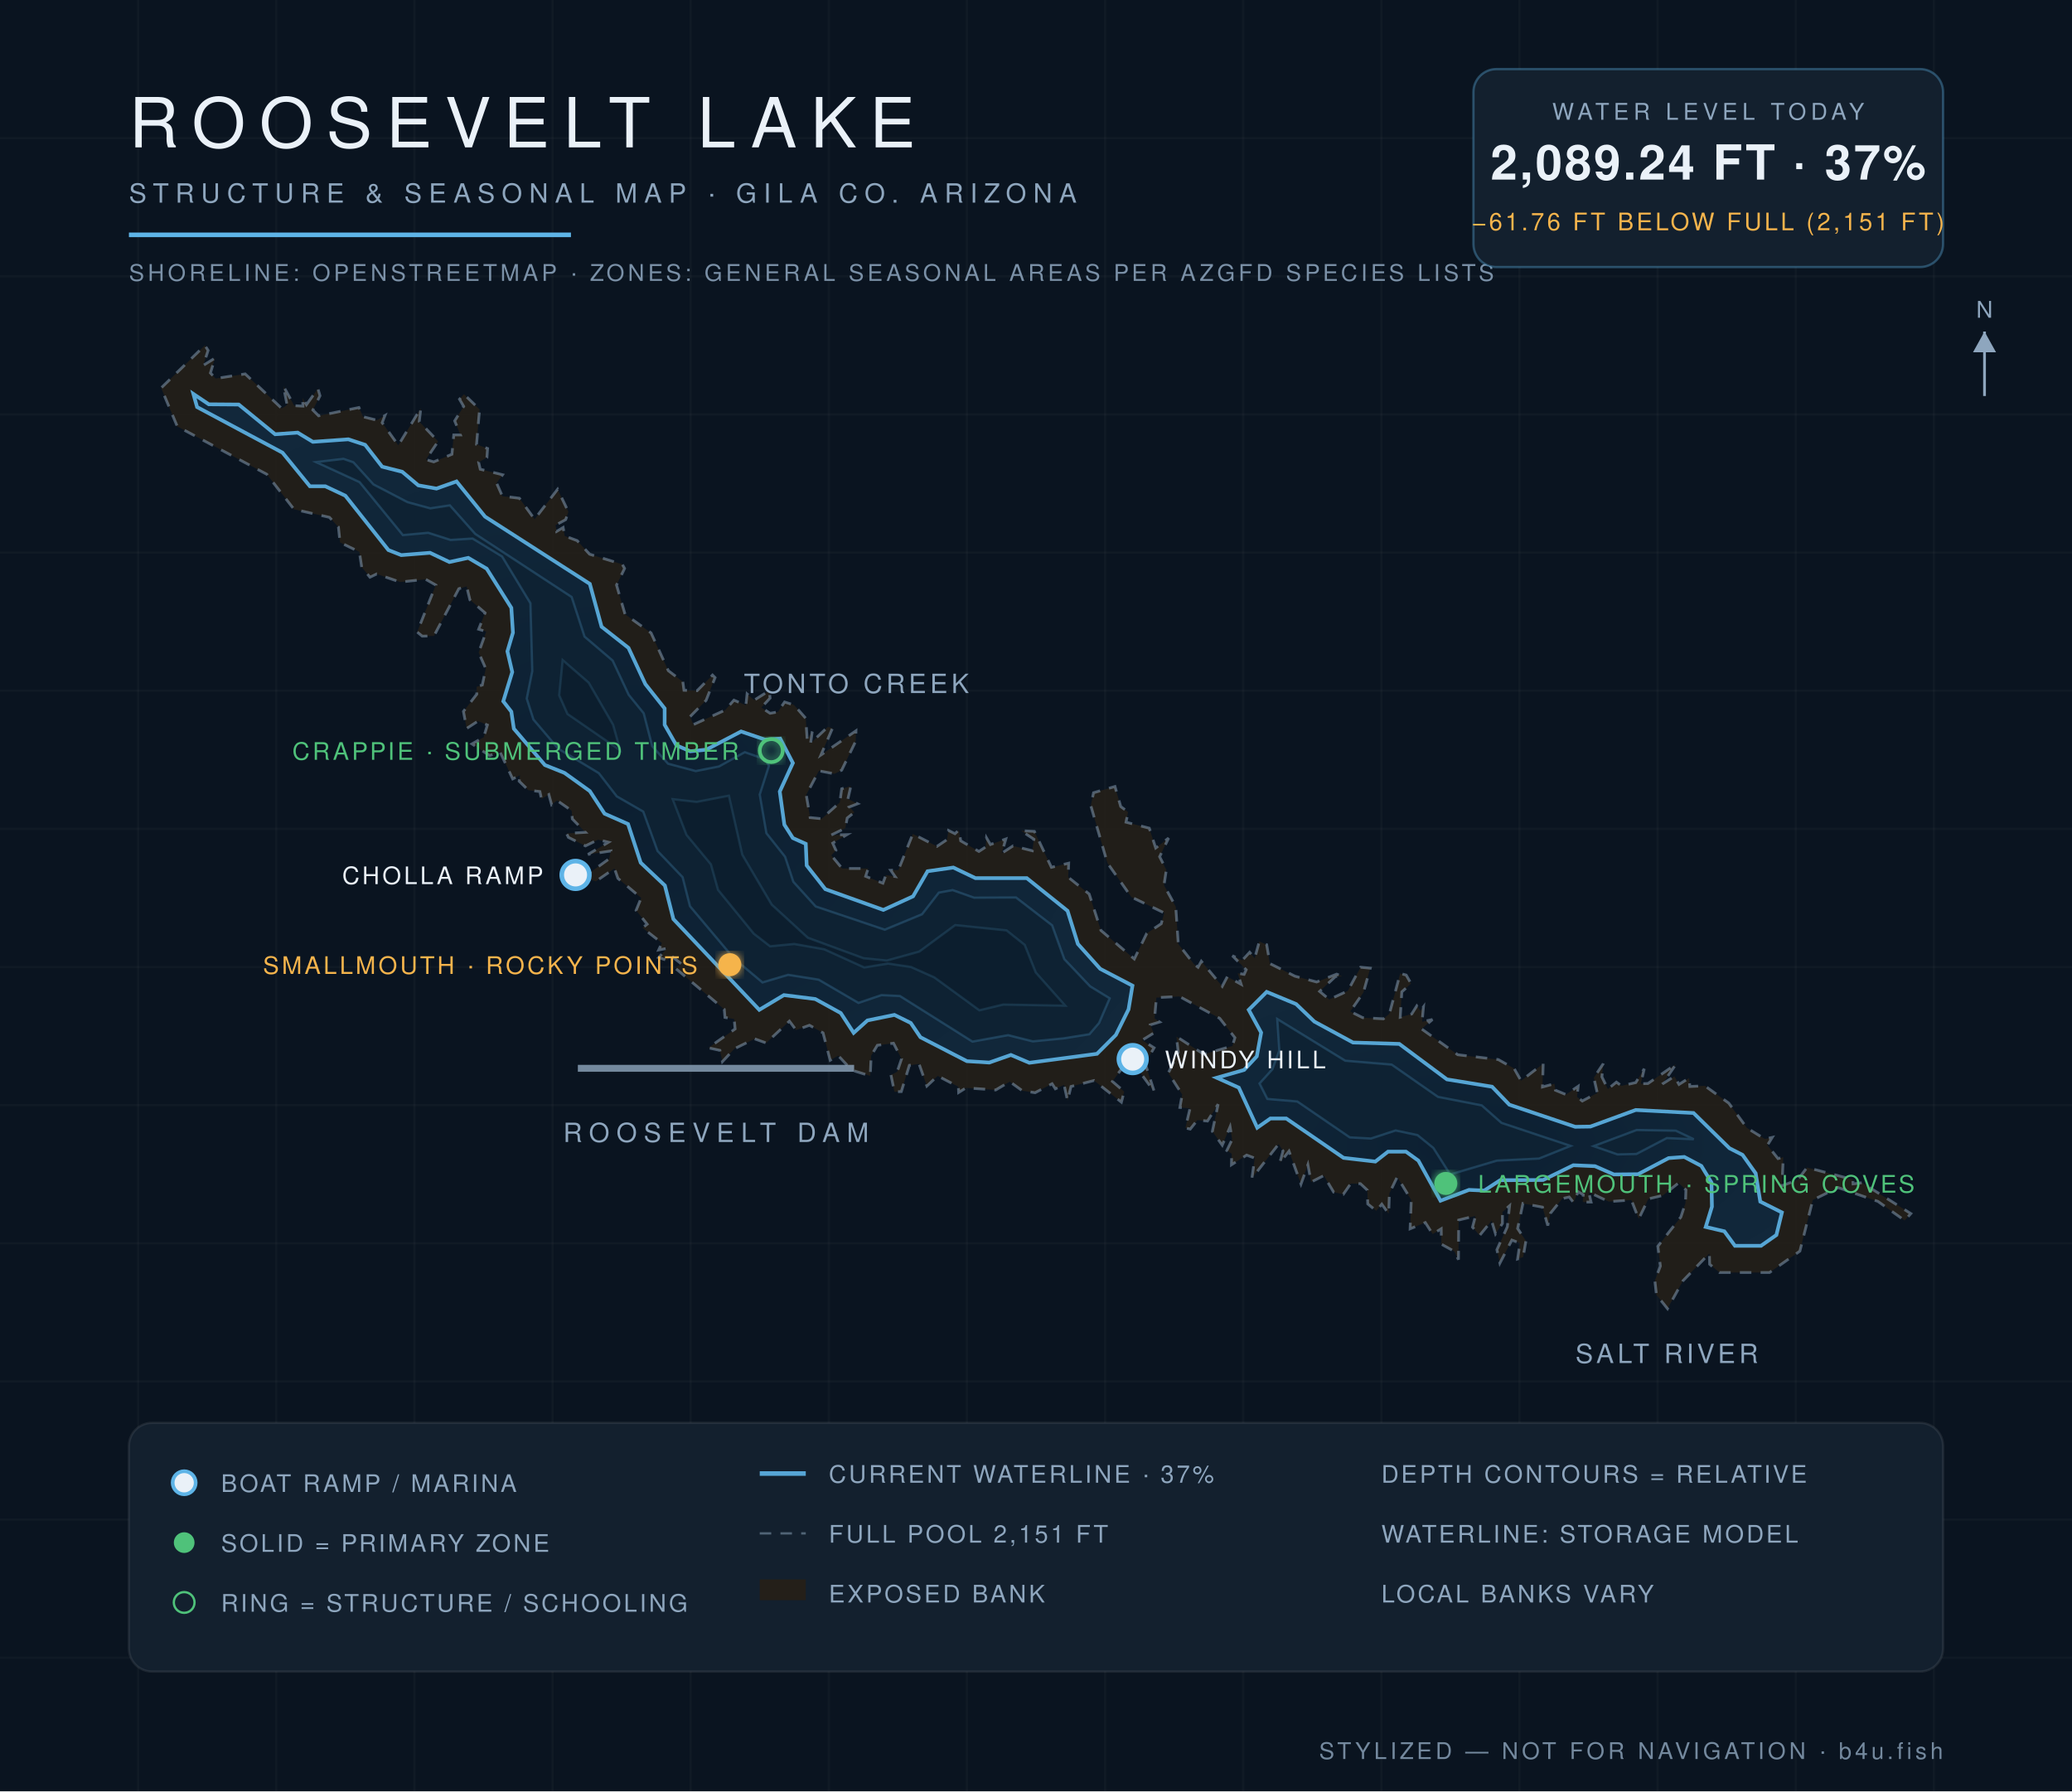
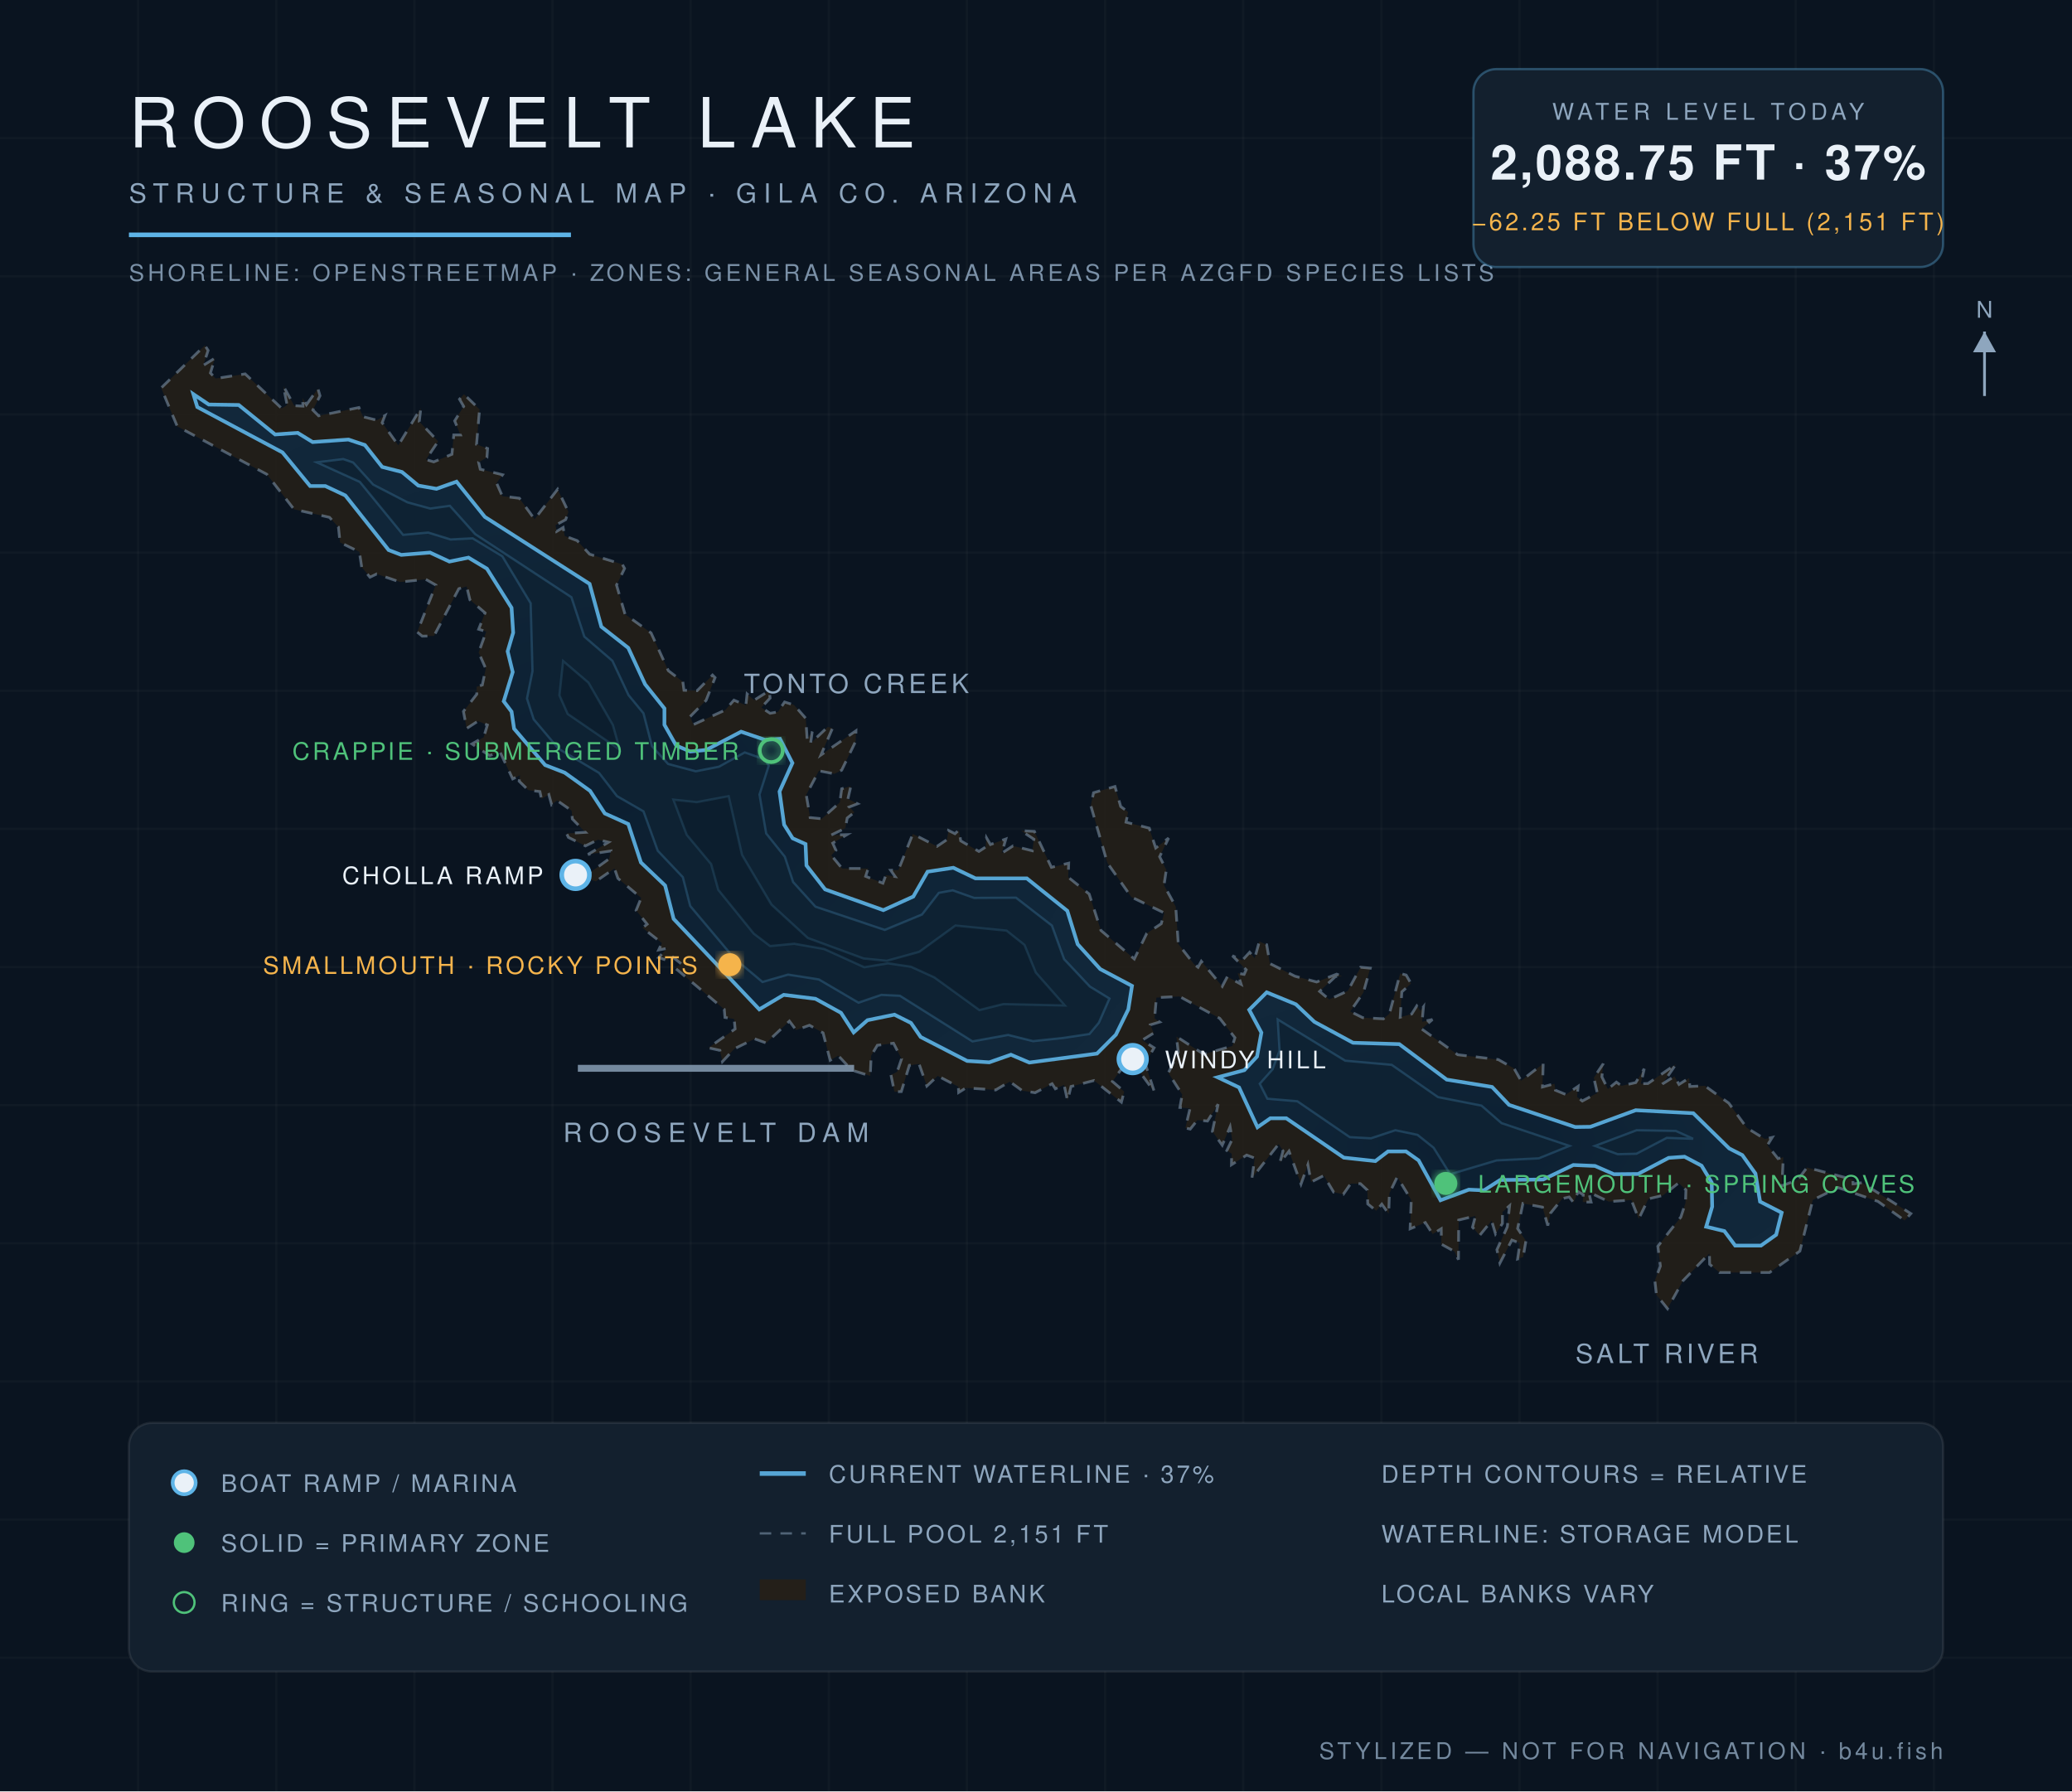
<svg xmlns="http://www.w3.org/2000/svg" viewBox="0 0 900 778" font-family="Helvetica,Arial,sans-serif">
  <defs>
    <radialGradient id="wg" cx="45%" cy="60%" r="80%">
      <stop offset="0%" stop-color="#0c1f31" />
      <stop offset="55%" stop-color="#102639" />
      <stop offset="100%" stop-color="#13293c" />
    </radialGradient>
    <filter id="glow">
      <feGaussianBlur stdDeviation="2.2" result="b" />
      <feMerge>
        <feMergeNode in="b" />
        <feMergeNode in="SourceGraphic" />
      </feMerge>
    </filter>
  </defs>
  <rect width="900" height="778" fill="#0a1420" />
  <g stroke="#ffffff" stroke-opacity="0.025">
    <line x1="60" y1="0" x2="60" y2="778" />
    <line x1="120" y1="0" x2="120" y2="778" />
    <line x1="180" y1="0" x2="180" y2="778" />
    <line x1="240" y1="0" x2="240" y2="778" />
    <line x1="300" y1="0" x2="300" y2="778" />
    <line x1="360" y1="0" x2="360" y2="778" />
    <line x1="420" y1="0" x2="420" y2="778" />
    <line x1="480" y1="0" x2="480" y2="778" />
    <line x1="540" y1="0" x2="540" y2="778" />
    <line x1="600" y1="0" x2="600" y2="778" />
    <line x1="660" y1="0" x2="660" y2="778" />
    <line x1="720" y1="0" x2="720" y2="778" />
    <line x1="780" y1="0" x2="780" y2="778" />
    <line x1="840" y1="0" x2="840" y2="778" />
    <line x1="0" y1="60" x2="900" y2="60" />
    <line x1="0" y1="120" x2="900" y2="120" />
    <line x1="0" y1="180" x2="900" y2="180" />
    <line x1="0" y1="240" x2="900" y2="240" />
    <line x1="0" y1="300" x2="900" y2="300" />
    <line x1="0" y1="360" x2="900" y2="360" />
    <line x1="0" y1="420" x2="900" y2="420" />
    <line x1="0" y1="480" x2="900" y2="480" />
    <line x1="0" y1="540" x2="900" y2="540" />
    <line x1="0" y1="600" x2="900" y2="600" />
    <line x1="0" y1="660" x2="900" y2="660" />
    <line x1="0" y1="720" x2="900" y2="720" />
  </g>
  <path d="M 133.1,175.8 L 138.1,168.8 L 139.0,171.9 L 135.9,178.1 L 138.4,180.6 L 155.9,177.0 L 157.7,181.0 L 163.7,182.5 L 167.2,180.5 L 166.0,183.6 L 173.0,193.4 L 182.8,177.3 L 182.1,183.1 L 190.3,191.7 L 185.0,199.6 L 188.4,200.6 L 196.3,197.3 L 197.1,188.9 L 200.0,188.9 L 197.5,182.8 L 201.4,176.5 L 199.6,173.4 L 201.5,171.2 L 208.3,177.8 L 207.0,193.0 L 211.8,194.8 L 211.5,198.7 L 207.9,200.8 L 208.6,203.8 L 218.3,206.2 L 215.7,209.8 L 218.2,215.5 L 225.6,216.4 L 232.2,225.5 L 242.2,212.5 L 246.9,222.3 L 245.7,225.7 L 241.3,228.1 L 241.8,230.8 L 244.6,229.1 L 245.3,232.8 L 250.7,234.8 L 256.1,240.7 L 270.3,245.1 L 271.3,246.9 L 267.8,254.1 L 271.5,266.8 L 282.8,274.9 L 290.3,291.3 L 296.6,296.1 L 297.1,299.8 L 302.8,300.0 L 309.5,293.2 L 310.6,294.3 L 306.7,304.2 L 299.7,311.3 L 301.2,314.7 L 315.0,308.4 L 318.8,304.1 L 324.0,306.3 L 324.5,301.4 L 327.6,304.1 L 334.1,300.0 L 334.5,303.2 L 330.7,307.3 L 334.5,309.8 L 337.9,309.2 L 340.8,304.9 L 344.9,306.2 L 350.0,312.0 L 350.6,321.1 L 352.8,317.8 L 352.1,322.8 L 359.6,315.7 L 361.6,316.3 L 356.6,327.9 L 371.8,317.4 L 371.7,321.9 L 365.6,334.5 L 362.5,336.1 L 355.7,334.8 L 350.2,345.2 L 351.9,355.1 L 356.9,355.6 L 364.8,348.5 L 365.6,342.6 L 369.6,341.4 L 368.3,347.0 L 372.5,349.1 L 368.9,350.5 L 371.1,352.8 L 368.0,355.3 L 367.2,359.7 L 361.0,362.7 L 367.9,362.5 L 361.7,366.2 L 363.1,369.3 L 361.1,371.5 L 365.8,377.2 L 377.1,377.2 L 376.0,380.6 L 383.5,383.6 L 384.8,380.1 L 388.8,380.7 L 386.9,378.0 L 390.2,377.9 L 396.5,362.2 L 407.0,367.6 L 411.3,364.7 L 412.0,360.7 L 414.8,362.1 L 416.5,360.5 L 417.3,365.2 L 425.2,369.8 L 428.1,367.9 L 428.5,363.9 L 430.2,366.8 L 436.9,364.4 L 435.1,370.6 L 440.0,367.4 L 448.4,369.5 L 449.1,364.5 L 443.5,360.8 L 449.3,361.1 L 456.7,376.7 L 464.2,374.9 L 464.0,381.0 L 473.1,388.3 L 478.2,404.1 L 492.7,416.5 L 498.1,405.4 L 504.4,401.2 L 505.7,396.5 L 491.4,389.6 L 481.0,374.8 L 473.8,349.9 L 475.0,344.3 L 484.3,341.6 L 486.8,350.3 L 490.0,352.7 L 489.1,357.1 L 499.2,359.7 L 502.0,368.3 L 507.6,364.0 L 503.7,372.1 L 506.6,377.8 L 505.6,384.5 L 510.7,393.8 L 511.8,410.0 L 518.6,418.7 L 520.4,420.1 L 521.8,417.5 L 530.9,428.4 L 533.1,424.2 L 539.1,427.5 L 537.6,422.7 L 540.4,423.2 L 541.3,421.2 L 535.3,415.1 L 539.6,417.1 L 542.8,413.6 L 545.0,416.2 L 547.0,408.9 L 550.2,410.3 L 551.6,418.5 L 562.5,424.0 L 571.9,426.5 L 580.6,423.1 L 583.1,424.1 L 580.1,424.1 L 573.2,430.6 L 577.4,434.1 L 585.4,430.4 L 591.0,420.1 L 595.2,420.5 L 592.2,431.1 L 586.5,439.3 L 591.9,442.0 L 600.9,442.5 L 603.5,440.3 L 608.2,422.8 L 610.8,423.5 L 612.9,427.2 L 608.9,430.8 L 608.2,441.8 L 613.2,440.4 L 615.4,436.9 L 617.0,439.0 L 618.3,437.3 L 617.7,443.8 L 622.2,442.8 L 617.5,446.9 L 633.2,458.1 L 650.8,460.2 L 657.7,464.1 L 660.7,469.4 L 670.3,462.0 L 670.0,472.1 L 675.2,470.7 L 675.6,473.5 L 680.2,475.4 L 685.5,471.8 L 685.0,476.4 L 687.3,478.2 L 693.8,474.7 L 692.3,468.1 L 696.4,462.0 L 695.8,467.7 L 698.4,473.0 L 702.1,470.0 L 704.3,471.6 L 710.5,470.2 L 714.2,464.2 L 712.7,470.7 L 715.8,470.6 L 728.0,462.2 L 722.1,470.8 L 727.3,467.5 L 729.3,471.0 L 733.7,468.2 L 734.0,471.9 L 740.5,471.6 L 750.9,479.1 L 758.8,489.9 L 766.6,494.7 L 769.8,494.0 L 767.7,497.4 L 772.3,503.2 L 774.6,502.6 L 774.0,515.0 L 780.8,512.5 L 784.9,507.1 L 804.8,512.3 L 804.9,514.2 L 808.8,513.7 L 830.0,527.1 L 827.3,530.1 L 815.7,521.8 L 798.4,515.8 L 787.4,521.2 L 781.8,543.4 L 768.6,552.7 L 746.9,552.7 L 742.6,549.1 L 742.5,544.4 L 731.0,556.3 L 724.3,568.4 L 719.5,562.4 L 718.8,556.2 L 721.2,549.9 L 720.1,541.3 L 730.1,528.6 L 732.1,522.5 L 732.3,516.8 L 729.1,513.8 L 722.3,519.2 L 716.0,520.7 L 711.8,529.4 L 708.6,521.2 L 698.8,521.9 L 690.1,517.8 L 691.1,522.1 L 687.5,522.1 L 687.7,518.9 L 685.5,517.6 L 683.5,522.3 L 681.6,519.9 L 678.6,520.6 L 673.5,526.9 L 672.3,532.3 L 670.0,524.3 L 661.5,522.7 L 659.2,533.6 L 662.8,538.9 L 661.6,546.0 L 659.2,546.8 L 660.2,539.9 L 656.7,538.6 L 651.5,548.6 L 650.2,542.8 L 654.7,532.9 L 655.7,523.7 L 652.6,526.4 L 652.6,531.4 L 649.6,535.9 L 647.9,530.2 L 642.7,536.6 L 639.6,533.0 L 640.9,528.1 L 633.6,529.9 L 633.5,547.1 L 631.7,543.5 L 626.1,540.4 L 626.0,533.7 L 622.3,536.0 L 619.1,531.0 L 612.5,533.7 L 613.0,521.2 L 606.9,511.2 L 603.5,518.3 L 603.2,527.2 L 600.2,523.0 L 597.8,525.9 L 594.1,522.9 L 593.9,516.9 L 590.9,514.1 L 586.7,514.1 L 583.5,518.7 L 579.3,517.8 L 575.0,510.6 L 569.5,513.4 L 568.1,505.9 L 565.1,514.3 L 559.9,500.0 L 555.9,505.1 L 557.3,499.9 L 555.4,496.9 L 543.8,511.7 L 545.0,503.0 L 541.5,501.7 L 534.9,505.9 L 535.0,501.1 L 532.9,499.7 L 535.2,494.9 L 534.3,489.4 L 530.9,497.4 L 526.6,491.4 L 529.1,479.6 L 524.5,486.9 L 520.1,486.5 L 517.0,490.4 L 514.9,489.9 L 516.9,481.4 L 512.5,481.0 L 513.5,475.4 L 507.5,466.0 L 511.8,457.1 L 511.0,450.2 L 522.9,457.9 L 535.3,454.3 L 536.4,450.7 L 529.8,442.3 L 512.3,432.8 L 502.3,433.3 L 501.5,442.3 L 503.7,443.9 L 499.7,445.1 L 501.1,448.7 L 496.1,451.8 L 501.3,455.1 L 497.4,461.8 L 501.4,474.2 L 490.6,459.5 L 483.2,469.7 L 488.3,474.1 L 487.1,478.7 L 475.2,469.3 L 465.2,471.9 L 463.7,478.1 L 462.2,471.2 L 458.4,472.9 L 457.0,470.7 L 449.6,474.6 L 444.0,473.7 L 438.6,469.8 L 432.5,473.4 L 419.6,472.5 L 416.4,474.5 L 416.3,472.0 L 407.3,467.3 L 402.6,471.7 L 399.2,462.1 L 395.0,462.7 L 391.5,474.1 L 388.5,474.2 L 387.0,466.9 L 389.7,465.5 L 391.6,459.9 L 388.1,453.1 L 381.1,454.0 L 378.4,458.5 L 378.0,467.3 L 370.0,464.8 L 364.1,458.5 L 360.6,460.5 L 357.5,448.6 L 351.6,445.3 L 345.8,447.4 L 342.9,443.5 L 332.8,453.0 L 327.8,451.2 L 319.0,455.5 L 313.8,461.1 L 312.7,456.2 L 307.7,455.1 L 319.3,446.9 L 318.9,442.6 L 314.9,441.9 L 314.6,438.4 L 293.2,420.4 L 295.9,418.6 L 291.5,415.1 L 289.7,417.1 L 286.1,415.9 L 289.7,411.9 L 286.1,412.6 L 287.5,409.6 L 279.1,403.0 L 281.1,401.4 L 276.3,395.4 L 278.5,390.0 L 268.4,381.5 L 266.9,377.2 L 258.8,382.8 L 250.1,380.0 L 255.0,379.9 L 264.6,373.0 L 265.3,369.6 L 255.4,371.1 L 264.3,365.8 L 259.8,364.7 L 254.3,367.4 L 246.9,363.7 L 246.1,362.0 L 254.3,361.5 L 248.6,355.7 L 248.3,352.1 L 242.0,347.7 L 239.6,349.5 L 238.4,345.1 L 235.2,347.0 L 234.5,343.8 L 229.5,343.2 L 225.5,339.3 L 225.9,336.7 L 222.7,338.3 L 217.1,326.4 L 212.7,328.2 L 205.0,323.1 L 210.1,320.2 L 211.7,314.9 L 207.6,313.2 L 202.7,316.4 L 201.3,309.0 L 207.1,301.5 L 207.0,298.3 L 209.5,297.5 L 211.0,290.4 L 207.9,283.4 L 211.2,274.3 L 207.9,273.3 L 210.7,266.2 L 204.1,260.5 L 202.7,254.7 L 199.3,255.7 L 188.5,276.2 L 183.4,276.3 L 181.2,274.5 L 189.3,254.1 L 184.9,251.6 L 173.8,252.8 L 163.6,249.3 L 160.7,250.7 L 157.1,246.3 L 156.1,239.7 L 147.7,235.6 L 147.0,228.9 L 143.1,224.7 L 127.7,221.2 L 115.9,206.0 L 77.0,185.2 L 70.0,168.5 L 89.0,150.0 L 90.4,152.2 L 88.3,158.7 L 93.4,155.5 L 91.4,162.0 L 93.7,164.4 L 106.5,162.4 L 122.4,177.4 L 124.7,175.9 L 123.1,167.7 L 127.8,176.2 L 131.6,176.4 L 131.4,172.8 L 133.1,175.8 Z" fill="#241f19" fill-opacity="0.9" stroke="#8ea6be" stroke-opacity="0.5" stroke-width="1.2" stroke-dasharray="5 4" />
-   <path d="M 84.0,171.1 L 90.7,175.6 L 103.7,175.7 L 119.5,188.6 L 129.3,187.9 L 135.9,191.9 L 151.3,190.8 L 158.6,193.2 L 166.0,202.7 L 174.7,204.9 L 181.7,210.8 L 189.6,212.2 L 198.3,209.1 L 210.7,224.4 L 256.2,253.6 L 261.3,272.2 L 273.0,281.4 L 280.3,297.1 L 288.7,307.7 L 288.7,314.8 L 293.8,323.7 L 299.8,326.3 L 306.8,325.6 L 321.9,317.7 L 332.2,321.2 L 338.9,320.8 L 344.4,331.4 L 338.7,343.8 L 340.7,358.2 L 344.4,364.0 L 350.0,366.5 L 350.4,375.9 L 358.5,386.2 L 383.7,395.2 L 396.6,389.3 L 402.9,378.4 L 414.1,376.8 L 423.7,381.4 L 446.0,381.4 L 463.7,395.6 L 468.2,410.0 L 477.9,420.8 L 491.9,428.1 L 490.2,438.4 L 484.7,449.5 L 476.5,457.7 L 447.1,461.6 L 439.1,458.2 L 429.7,461.5 L 420.0,460.9 L 399.8,450.5 L 395.6,444.3 L 388.5,440.8 L 376.8,443.2 L 370.8,448.6 L 365.2,440.0 L 354.1,433.9 L 340.5,432.2 L 329.8,438.6 L 292.5,399.2 L 288.8,384.6 L 278.3,374.7 L 272.8,357.9 L 262.6,353.4 L 256.2,343.6 L 245.2,335.7 L 236.7,332.3 L 223.2,316.5 L 222.1,309.1 L 218.6,304.6 L 222.5,291.9 L 220.4,282.9 L 222.8,274.8 L 222.1,264.0 L 211.4,247.0 L 203.4,242.3 L 195.2,244.1 L 186.8,240.1 L 174.3,241.1 L 168.7,238.9 L 150.0,215.3 L 141.3,211.2 L 134.6,211.2 L 122.7,196.6 L 85.6,176.8 L 84.0,171.1 Z" fill="url(#wg)" stroke="#5eb4e7" stroke-opacity="0.9" stroke-width="1.6" />
-   <path d="M 542.4,438.6 L 550.2,430.8 L 563.0,436.1 L 570.9,443.7 L 587.7,452.8 L 607.8,453.4 L 628.5,468.8 L 648.1,472.0 L 655.6,479.8 L 684.2,489.4 L 690.8,489.3 L 710.5,482.1 L 735.6,483.4 L 751.2,498.7 L 756.9,501.6 L 762.6,509.6 L 764.6,521.9 L 774.0,526.6 L 771.6,536.4 L 764.9,541.1 L 753.6,541.1 L 749.0,534.8 L 740.9,532.9 L 743.6,524.1 L 743.4,513.6 L 739.0,506.4 L 731.6,502.5 L 724.8,503.0 L 711.5,510.0 L 701.0,510.1 L 692.8,506.5 L 683.4,506.1 L 670.3,512.5 L 651.6,512.6 L 644.7,517.1 L 638.1,516.8 L 625.7,521.5 L 616.1,504.1 L 610.7,500.2 L 602.9,500.2 L 597.4,504.5 L 583.6,502.9 L 558.7,485.8 L 551.8,485.8 L 546.1,489.8 L 538.1,472.4 L 528.5,468.1 L 540.4,464.7 L 545.9,458.8 L 547.8,448.5 L 542.4,438.6 Z" fill="url(#wg)" stroke="#5eb4e7" stroke-opacity="0.9" stroke-width="1.6" />
-   <path d="M 547.1,470.6 L 552.7,464.4 L 555.7,456.3 L 554.8,442.6 L 584.3,460.7 L 604.5,462.4 L 624.6,476.4 L 643.6,480.1 L 652.2,487.7 L 682.2,497.7 L 668.5,503.2 L 650.2,504.1 L 629.9,510.1 L 622.6,498.6 L 615.7,493.0 L 606.2,491.0 L 595.5,494.5 L 586.3,494.0 L 563.5,478.4 L 550.5,477.3 L 547.1,470.6 Z" fill="#0e2233" stroke="#5eb4e7" stroke-opacity="0.22" stroke-width="1" />
-   <path d="M 692.2,497.8 L 710.9,490.8 L 727.9,491.1 L 735.7,494.8 L 724.0,494.3 L 710.8,501.2 L 702.6,501.4 L 692.2,497.8 Z" fill="#0e2233" stroke="#5eb4e7" stroke-opacity="0.22" stroke-width="1" />
-   <path d="M 137.3,200.7 L 149.2,199.3 L 153.5,200.8 L 162.2,210.4 L 177.0,218.1 L 186.9,220.8 L 195.4,219.5 L 206.4,231.9 L 248.3,259.3 L 253.9,276.5 L 266.1,286.9 L 273.1,301.8 L 279.6,309.8 L 283.3,324.1 L 290.2,331.7 L 302.2,334.9 L 312.3,332.9 L 323.5,326.7 L 332.4,329.8 L 334.0,332.6 L 330.0,345.1 L 332.9,361.9 L 341.0,372.1 L 344.6,383.0 L 354.3,393.7 L 384.3,403.8 L 400.5,397.1 L 407.8,387.7 L 413.8,386.6 L 423.1,389.9 L 441.3,389.8 L 457.0,401.9 L 462.3,416.6 L 473.5,428.4 L 482.0,433.6 L 477.4,444.3 L 473.2,449.2 L 461.9,451.0 L 448.6,452.3 L 437.9,449.6 L 422.4,452.4 L 390.9,432.6 L 382.9,432.2 L 372.9,435.6 L 355.6,425.5 L 342.3,423.4 L 331.2,426.7 L 318.8,416.3 L 299.7,393.6 L 296.5,381.0 L 285.6,369.6 L 279.4,352.5 L 267.9,345.9 L 260.1,335.8 L 242.5,325.2 L 231.7,312.5 L 228.8,303.4 L 231.2,291.5 L 230.4,262.0 L 218.1,241.7 L 205.3,233.9 L 195.7,234.5 L 186.0,231.4 L 175.0,232.4 L 156.2,209.4 L 137.3,200.7 Z" fill="#0e2233" stroke="#5eb4e7" stroke-opacity="0.22" stroke-width="1" />
-   <path d="M 244.4,286.7 L 255.7,296.5 L 266.3,314.8 L 269.4,325.9 L 246.5,310.1 L 242.9,302.0 L 244.4,286.7 Z" fill="#0c1e2e" stroke="#5eb4e7" stroke-opacity="0.15" stroke-width="1" />
-   <path d="M 292.2,347.1 L 302.6,348.3 L 316.6,345.6 L 322.4,371.2 L 335.2,392.9 L 350.9,407.3 L 375.1,416.2 L 385.2,417.2 L 399.3,413.3 L 414.9,401.8 L 437.2,404.1 L 445.1,410.4 L 449.9,422.4 L 462.7,436.8 L 435.8,436.3 L 425.4,438.8 L 405.8,424.5 L 395.7,420.0 L 385.7,418.5 L 375.4,420.2 L 358.0,412.3 L 345.0,410.0 L 334.5,411.0 L 327.4,405.5 L 311.9,386.5 L 308.8,375.4 L 298.2,362.6 L 292.2,347.1 Z" fill="#0c1e2e" stroke="#5eb4e7" stroke-opacity="0.15" stroke-width="1" />
+   <path d="M 84.0,171.2 L 90.7,175.7 L 103.7,175.9 L 119.5,188.7 L 129.3,188.0 L 135.8,192.0 L 151.3,190.9 L 158.5,193.3 L 166.0,202.8 L 174.6,205.0 L 181.7,210.9 L 189.6,212.3 L 198.3,209.2 L 210.6,224.5 L 256.1,253.6 L 261.2,272.2 L 272.9,281.4 L 280.2,297.2 L 288.6,307.7 L 288.6,314.8 L 293.7,323.8 L 299.8,326.4 L 306.8,325.7 L 321.9,317.8 L 332.2,321.3 L 338.8,320.9 L 344.2,331.4 L 338.6,343.8 L 340.6,358.2 L 344.3,364.1 L 349.9,366.6 L 350.3,375.9 L 358.4,386.3 L 383.7,395.3 L 396.7,389.4 L 402.9,378.6 L 414.1,376.9 L 423.7,381.5 L 446.0,381.5 L 463.6,395.6 L 468.1,410.1 L 477.9,420.9 L 491.7,428.2 L 490.1,438.4 L 484.7,449.4 L 476.5,457.6 L 447.1,461.5 L 439.1,458.1 L 429.7,461.4 L 420.1,460.8 L 399.9,450.4 L 395.7,444.3 L 388.5,440.7 L 376.8,443.1 L 370.8,448.4 L 365.3,439.9 L 354.2,433.8 L 340.4,432.1 L 329.8,438.4 L 292.6,399.1 L 288.9,384.6 L 278.4,374.6 L 272.9,357.9 L 262.7,353.3 L 256.3,343.5 L 245.3,335.6 L 236.8,332.3 L 223.3,316.5 L 222.2,309.1 L 218.8,304.6 L 222.7,291.9 L 220.5,282.9 L 222.9,274.8 L 222.2,264.0 L 211.5,247.0 L 203.5,242.2 L 195.2,243.9 L 186.8,240.0 L 174.3,241.0 L 168.8,238.9 L 150.0,215.2 L 141.3,211.1 L 134.7,211.1 L 122.7,196.5 L 85.7,176.8 L 84.0,171.2 Z" fill="url(#wg)" stroke="#5eb4e7" stroke-opacity="0.9" stroke-width="1.6" />
+   <path d="M 542.6,438.6 L 550.2,431.0 L 562.9,436.2 L 570.9,443.8 L 587.7,452.9 L 607.8,453.5 L 628.4,468.9 L 648.1,472.1 L 655.5,479.9 L 684.2,489.5 L 690.8,489.4 L 710.5,482.2 L 735.5,483.5 L 751.1,498.8 L 756.8,501.7 L 762.5,509.7 L 764.5,521.9 L 773.9,526.7 L 771.5,536.3 L 764.9,541.0 L 753.7,541.0 L 749.0,534.7 L 741.1,532.8 L 743.7,524.1 L 743.5,513.6 L 739.1,506.3 L 731.7,502.4 L 724.8,502.9 L 711.5,509.9 L 701.0,510.0 L 692.8,506.4 L 683.4,506.0 L 670.3,512.3 L 651.6,512.5 L 644.6,517.0 L 638.0,516.7 L 625.7,521.3 L 616.2,504.0 L 610.7,500.1 L 602.9,500.1 L 597.4,504.3 L 583.7,502.8 L 558.7,485.7 L 551.8,485.7 L 546.2,489.6 L 538.2,472.3 L 528.9,467.9 L 540.5,464.8 L 546.0,458.9 L 547.9,448.5 L 542.6,438.6 Z" fill="url(#wg)" stroke="#5eb4e7" stroke-opacity="0.9" stroke-width="1.6" />
+   <path d="M 547.2,470.7 L 552.8,464.4 L 555.8,456.3 L 555.0,442.8 L 584.3,460.7 L 604.5,462.5 L 624.6,476.5 L 643.5,480.2 L 652.2,487.8 L 681.7,497.7 L 668.4,503.1 L 650.1,504.0 L 629.9,510.0 L 622.7,498.5 L 615.7,492.9 L 606.1,490.9 L 595.5,494.4 L 586.3,493.9 L 563.5,478.3 L 550.5,477.2 L 547.2,470.7 Z" fill="#0e2233" stroke="#5eb4e7" stroke-opacity="0.22" stroke-width="1" />
+   <path d="M 692.8,497.7 L 710.9,490.9 L 727.9,491.2 L 735.4,494.6 L 724.0,494.2 L 710.8,501.1 L 702.7,501.3 L 692.8,497.7 Z" fill="#0e2233" stroke="#5eb4e7" stroke-opacity="0.22" stroke-width="1" />
+   <path d="M 137.6,200.8 L 149.1,199.4 L 153.4,200.9 L 162.1,210.5 L 177.0,218.2 L 186.9,220.9 L 195.4,219.7 L 206.4,232.0 L 248.2,259.4 L 253.8,276.5 L 266.0,287.0 L 273.0,301.9 L 279.5,309.8 L 283.2,324.1 L 290.2,331.8 L 302.2,335.0 L 312.3,333.0 L 323.5,326.8 L 332.3,329.9 L 333.9,332.6 L 329.9,345.1 L 332.8,362.0 L 340.9,372.1 L 344.5,383.1 L 354.2,393.8 L 384.3,403.9 L 400.5,397.2 L 407.8,387.8 L 413.8,386.7 L 423.1,390.0 L 441.3,389.9 L 456.9,402.0 L 462.2,416.6 L 473.4,428.5 L 481.9,433.7 L 477.3,444.2 L 473.2,449.1 L 461.9,450.8 L 448.7,452.2 L 437.9,449.5 L 422.4,452.3 L 390.9,432.5 L 382.8,432.1 L 372.9,435.5 L 355.7,425.4 L 342.3,423.3 L 331.2,426.5 L 318.9,416.2 L 299.8,393.5 L 296.6,381.0 L 285.7,369.5 L 279.5,352.4 L 268.0,345.8 L 260.2,335.7 L 242.6,325.2 L 231.8,312.4 L 228.9,303.4 L 231.3,291.5 L 230.5,262.0 L 218.2,241.6 L 205.3,233.8 L 195.7,234.3 L 186.0,231.3 L 175.1,232.3 L 156.3,209.3 L 137.6,200.8 Z" fill="#0e2233" stroke="#5eb4e7" stroke-opacity="0.22" stroke-width="1" />
+   <path d="M 244.6,287.1 L 255.6,296.5 L 266.2,314.9 L 269.2,325.6 L 246.6,310.1 L 243.0,302.0 L 244.6,287.1 Z" fill="#0c1e2e" stroke="#5eb4e7" stroke-opacity="0.15" stroke-width="1" />
+   <path d="M 292.5,347.3 L 302.6,348.4 L 316.5,345.8 L 322.3,371.3 L 335.1,392.9 L 350.9,407.4 L 375.1,416.3 L 385.2,417.3 L 399.3,413.4 L 415.0,402.0 L 437.2,404.2 L 445.0,410.4 L 449.9,422.4 L 462.5,436.7 L 435.8,436.1 L 425.4,438.7 L 405.8,424.5 L 395.7,419.9 L 385.7,418.4 L 375.4,420.1 L 358.0,412.2 L 345.0,409.9 L 334.5,410.9 L 327.4,405.5 L 312.0,386.5 L 308.9,375.3 L 298.3,362.6 L 292.5,347.3 Z" fill="#0c1e2e" stroke="#5eb4e7" stroke-opacity="0.15" stroke-width="1" />
  <text x="724" y="592" fill="#8ea6be" font-size="11.5" letter-spacing="1.6" text-anchor="middle">SALT RIVER</text>
  <text x="372" y="301" fill="#8ea6be" font-size="11.5" letter-spacing="1.6" text-anchor="middle">TONTO CREEK</text>
  <line x1="251" y1="464" x2="371" y2="464" stroke="#8ea6be" stroke-width="3" stroke-opacity="0.8" />
  <text x="311" y="496" fill="#8ea6be" font-size="11.5" letter-spacing="3" text-anchor="middle">ROOSEVELT DAM</text>
  <circle cx="492" cy="460" r="6" fill="#eaf1f8" stroke="#5eb4e7" stroke-width="2" />
  <text x="506" y="464" fill="#eaf1f8" font-size="10.5" letter-spacing="1.2" text-anchor="start">WINDY HILL</text>
  <circle cx="250" cy="380" r="6" fill="#eaf1f8" stroke="#5eb4e7" stroke-width="2" />
  <text x="236" y="384" fill="#eaf1f8" font-size="10.5" letter-spacing="1.2" text-anchor="end">CHOLLA RAMP</text>
  <circle cx="628" cy="514" r="5" fill="#4fc27a" filter="url(#glow)" />
  <text x="642" y="518" fill="#4fc27a" font-size="10.5" letter-spacing="1.2" text-anchor="start">LARGEMOUTH · SPRING COVES</text>
  <circle cx="335" cy="326" r="5" fill="none" stroke="#4fc27a" stroke-width="1.6" filter="url(#glow)" />
  <text x="321" y="330" fill="#4fc27a" font-size="10.5" letter-spacing="1.2" text-anchor="end">CRAPPIE · SUBMERGED TIMBER</text>
  <circle cx="317" cy="419" r="5" fill="#f5b44c" filter="url(#glow)" />
  <text x="303" y="423" fill="#f5b44c" font-size="10.5" letter-spacing="1.2" text-anchor="end">SMALLMOUTH · ROCKY POINTS</text>
  <text x="56" y="64" fill="#eaf1f8" font-size="30" letter-spacing="6" font-weight="300">ROOSEVELT LAKE</text>
  <text x="56" y="88" fill="#8ea6be" font-size="11.5" letter-spacing="3">STRUCTURE &amp; SEASONAL MAP · GILA CO. ARIZONA</text>
  <line x1="56" y1="102" x2="248" y2="102" stroke="#5eb4e7" stroke-width="2" />
  <text x="56" y="122" fill="#8ea6be" font-size="10" letter-spacing="1.5" opacity="0.85">SHORELINE: OPENSTREETMAP · ZONES: GENERAL SEASONAL AREAS PER AZGFD SPECIES LISTS</text>
  <g>
    <rect x="640" y="30" width="204" height="86" rx="10" fill="#13202e" stroke="#5eb4e7" stroke-opacity="0.35" />
    <text x="742" y="52" fill="#8ea6be" font-size="10" letter-spacing="2" text-anchor="middle">WATER LEVEL TODAY</text>
-     <text x="742" y="78" fill="#eaf1f8" font-size="21" letter-spacing="1" text-anchor="middle" font-weight="600">2,089.24 FT · 37%</text>
-     <text x="742" y="100" fill="#f5b44c" font-size="10.5" letter-spacing="1.2" text-anchor="middle">−61.76 FT BELOW FULL (2,151 FT)</text>
+     <text x="742" y="78" fill="#eaf1f8" font-size="21" letter-spacing="1" text-anchor="middle" font-weight="600">2,088.75 FT · 37%</text>
+     <text x="742" y="100" fill="#f5b44c" font-size="10.5" letter-spacing="1.2" text-anchor="middle">−62.25 FT BELOW FULL (2,151 FT)</text>
  </g>
  <g font-size="10.5" letter-spacing="1.1">
    <rect x="56" y="618" width="788" height="108" rx="10" fill="#13202e" stroke="#ffffff" stroke-opacity="0.08" />
    <circle cx="80" cy="644" r="5" fill="#eaf1f8" stroke="#5eb4e7" stroke-width="1.6" />
    <text x="96" y="648" fill="#8ea6be">BOAT RAMP / MARINA</text>
    <circle cx="80" cy="670" r="4.5" fill="#4fc27a" />
    <text x="96" y="674" fill="#8ea6be">SOLID = PRIMARY ZONE</text>
    <circle cx="80" cy="696" r="4.5" fill="none" stroke="#4fc27a" />
    <text x="96" y="700" fill="#8ea6be">RING = STRUCTURE / SCHOOLING</text>
    <line x1="330" y1="640" x2="350" y2="640" stroke="#5eb4e7" stroke-opacity="0.9" stroke-width="2" />
    <text x="360" y="644" fill="#8ea6be">CURRENT WATERLINE · 37%</text>
    <line x1="330" y1="666" x2="350" y2="666" stroke="#8ea6be" stroke-opacity="0.5" stroke-dasharray="5 4" />
    <text x="360" y="670" fill="#8ea6be">FULL POOL 2,151 FT</text>
    <rect x="330" y="686" width="20" height="9" fill="#241f19" />
    <text x="360" y="696" fill="#8ea6be">EXPOSED BANK</text>
    <text x="600" y="644" fill="#8ea6be">DEPTH CONTOURS = RELATIVE</text>
    <text x="600" y="670" fill="#8ea6be">WATERLINE: STORAGE MODEL</text>
    <text x="600" y="696" fill="#8ea6be">LOCAL BANKS VARY</text>
  </g>
  <text x="844" y="764" fill="#8ea6be" font-size="10" letter-spacing="1.5" text-anchor="end" opacity="0.8">STYLIZED — NOT FOR NAVIGATION · b4u.fish</text>
  <g transform="translate(862,158)" stroke="#8ea6be" fill="#8ea6be">
    <line x1="0" y1="14" x2="0" y2="-14" stroke-width="1.2" />
    <path d="M 0,-14 l 5,9 h -10 z" stroke="none" />
    <text x="0" y="-20" font-size="10" text-anchor="middle" stroke="none">N</text>
  </g>
</svg>
